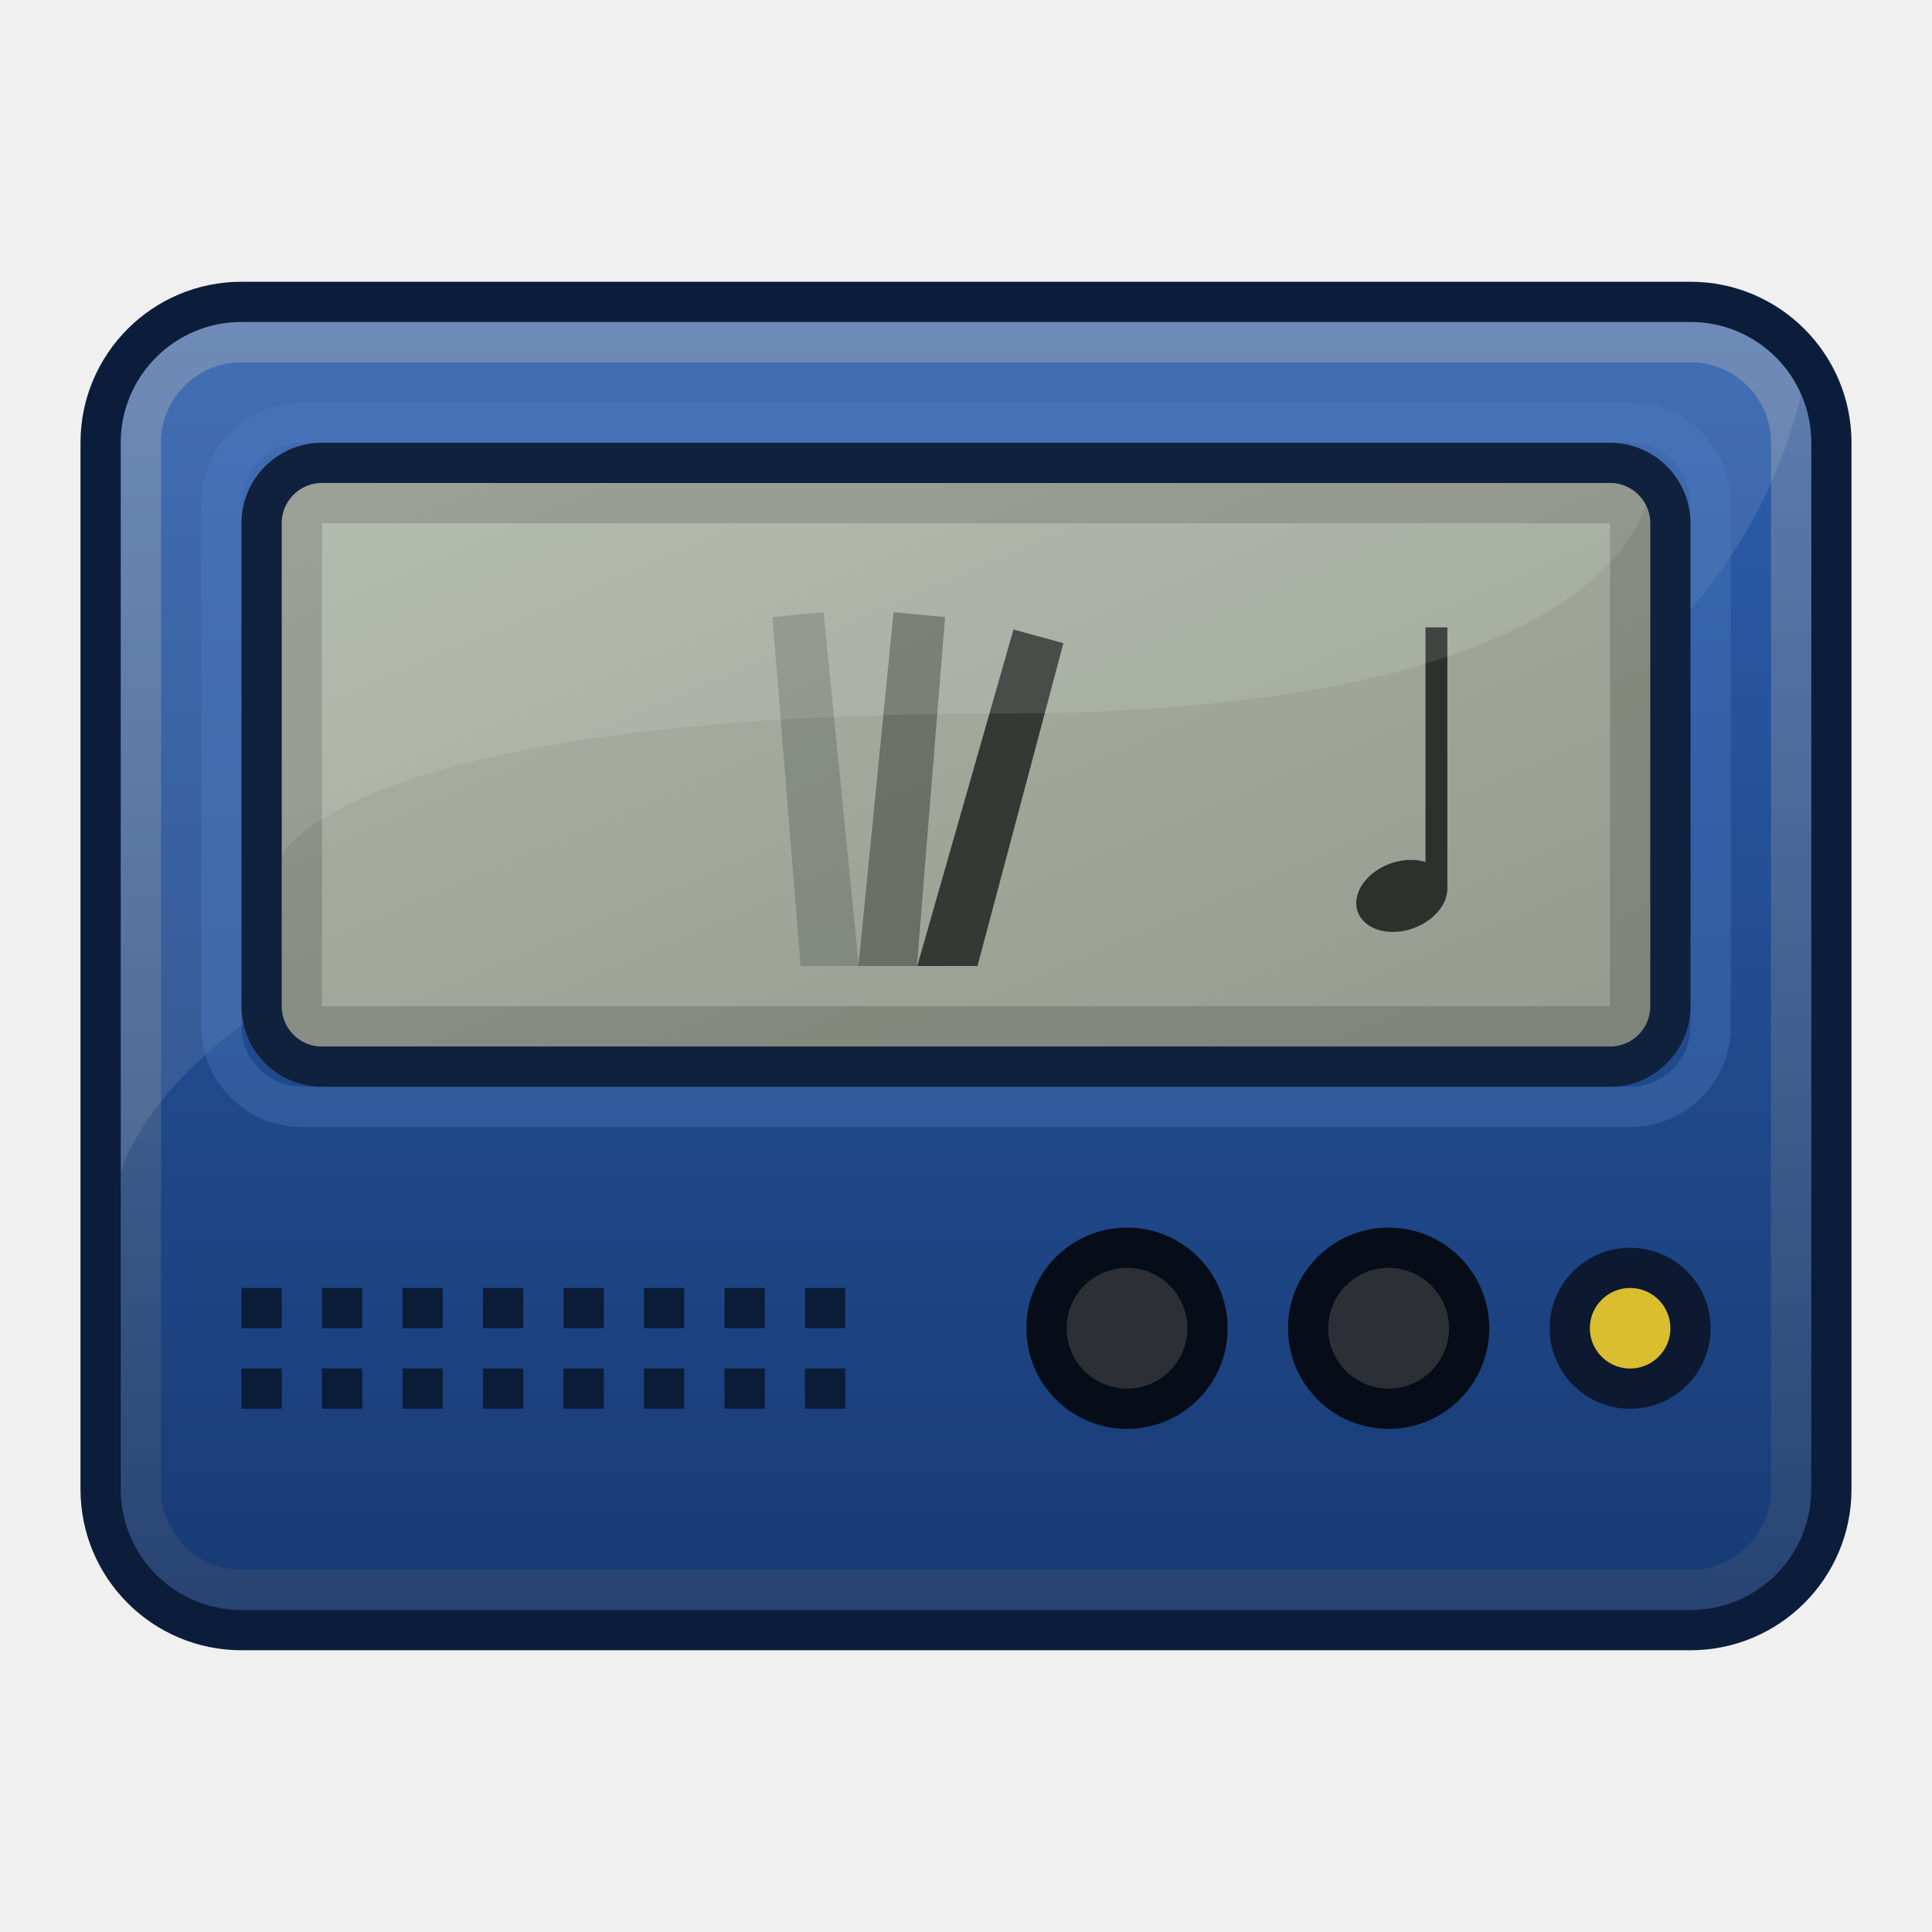
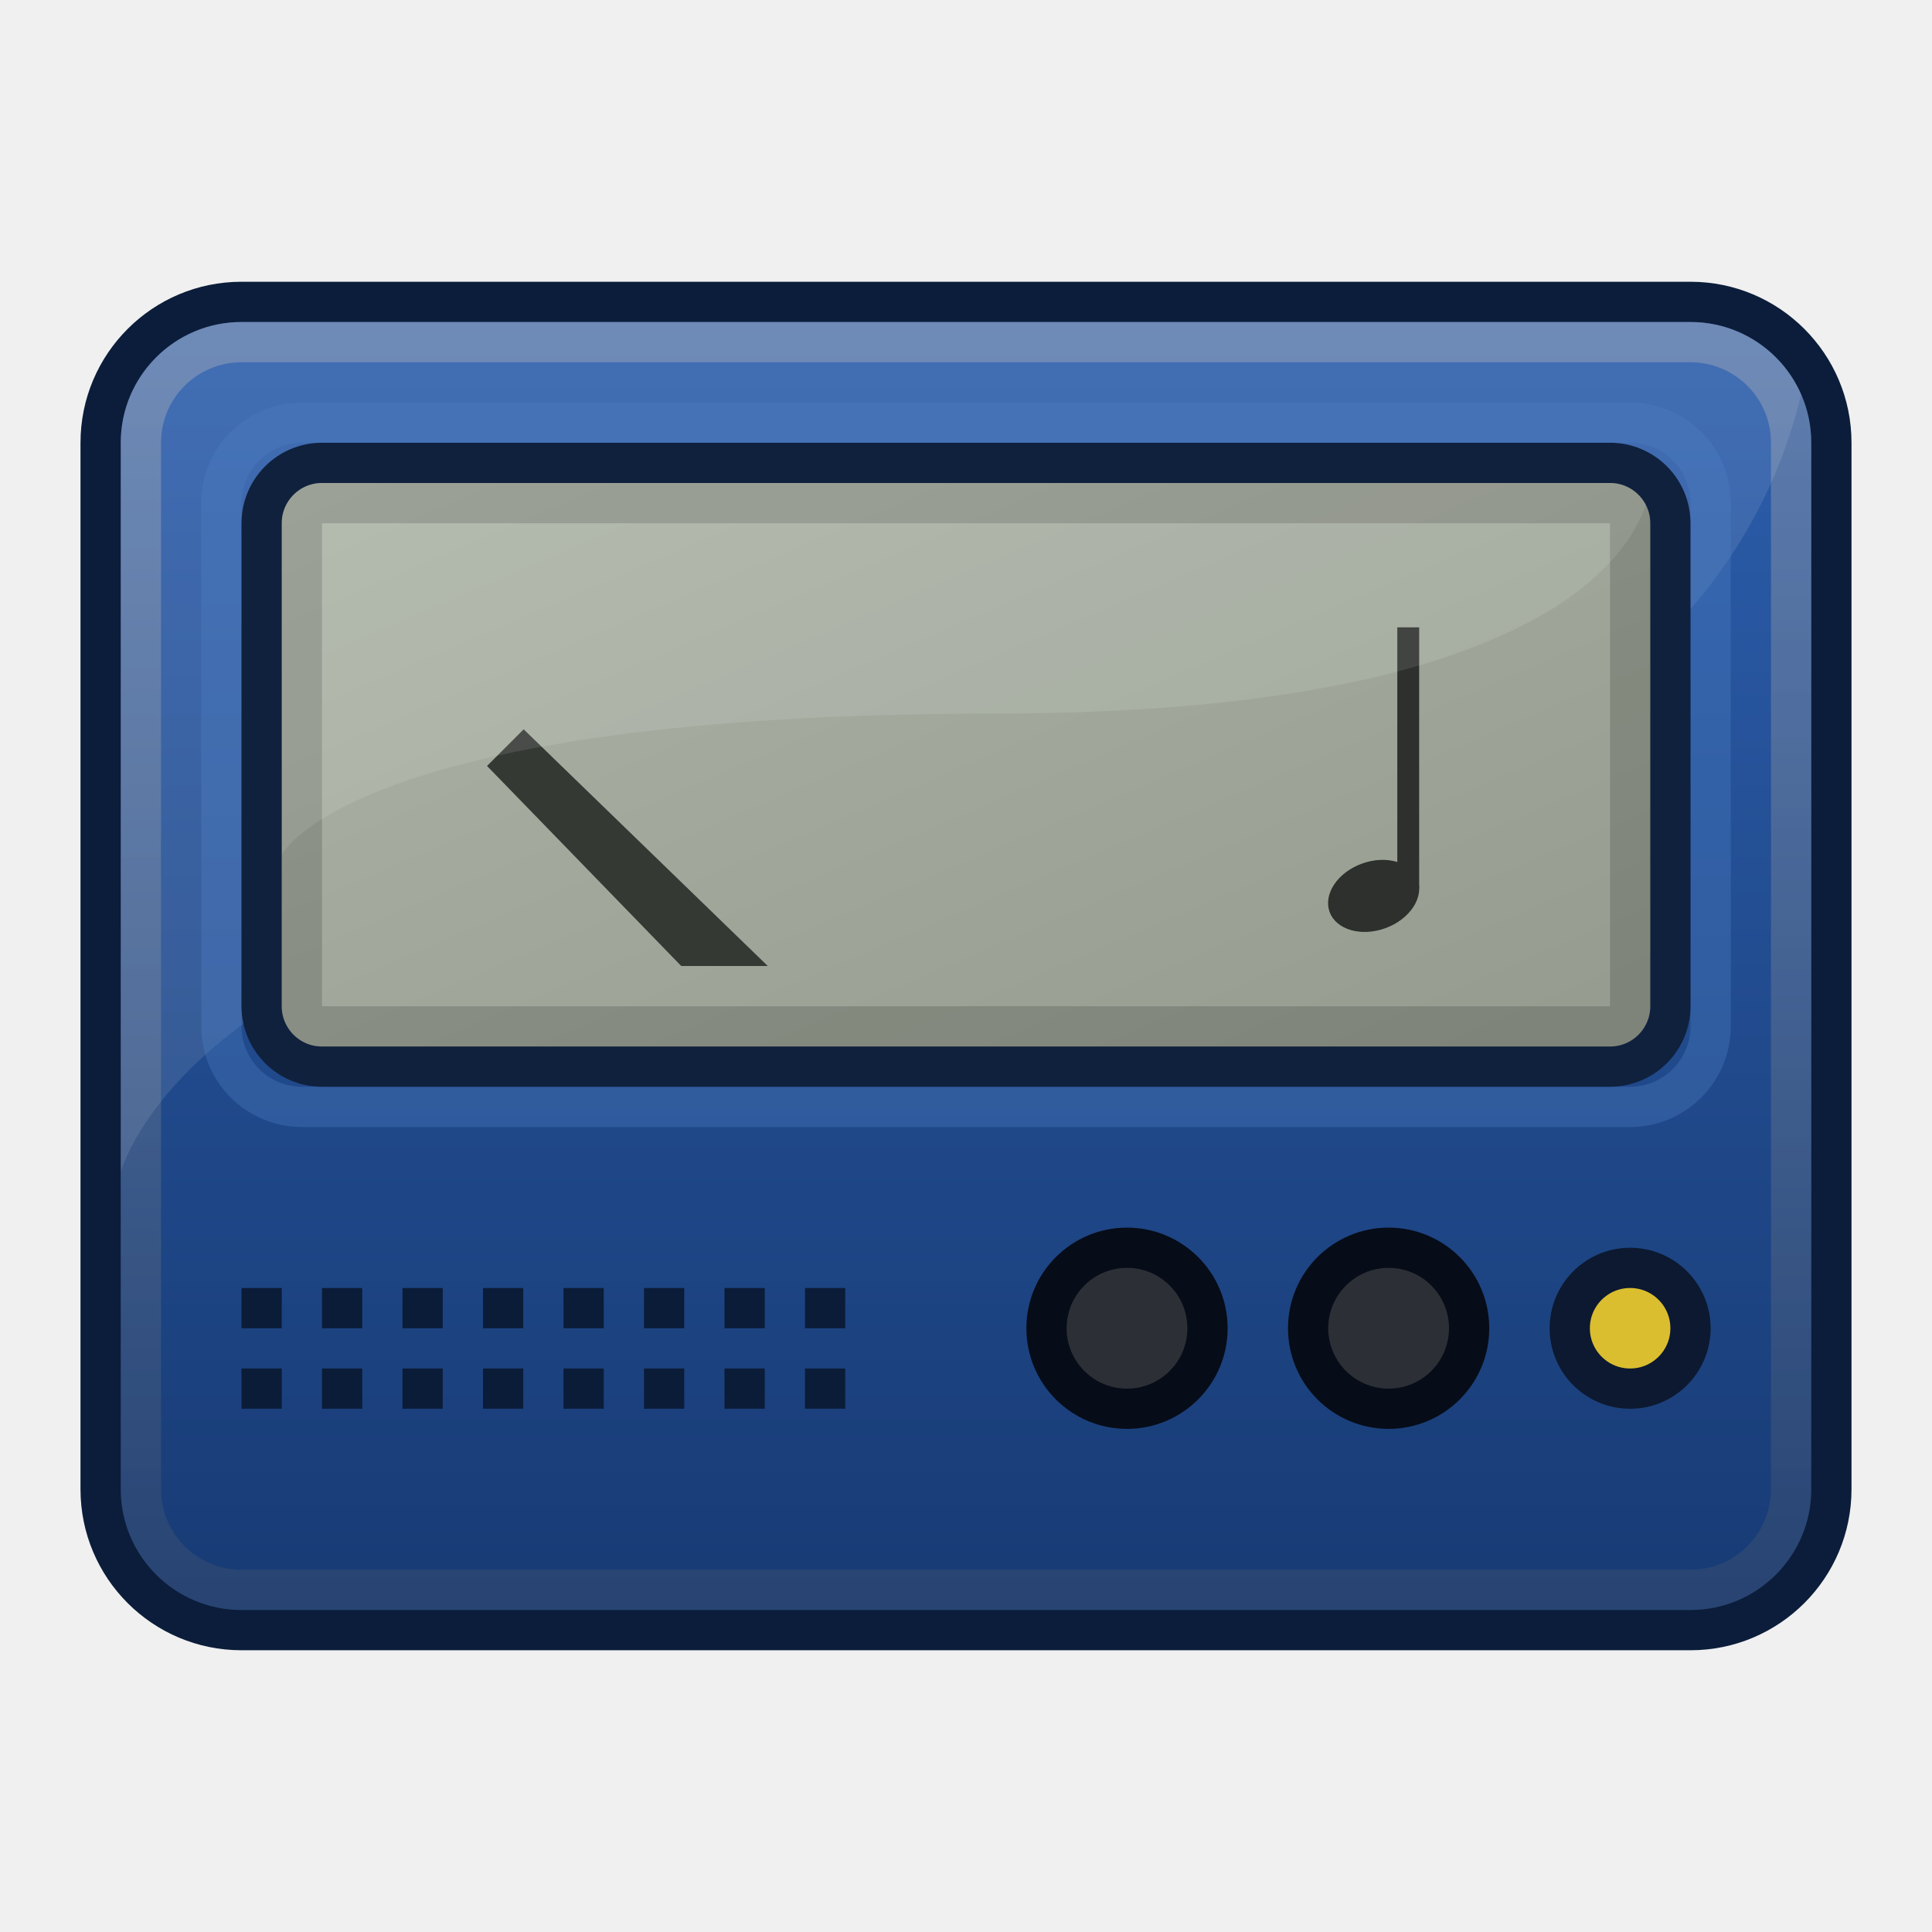
<svg xmlns="http://www.w3.org/2000/svg" viewBox="0 0 48 48" width="48" height="48">
  <defs>
    <linearGradient id="case" x1="0" y1="0" x2="0" y2="1">
      <stop offset="0" stop-color="#2d5fae" />
      <stop offset="1" stop-color="#173a73" />
    </linearGradient>
    <linearGradient id="hi" x1="0" y1="0" x2="0" y2="1">
      <stop offset="0" stop-color="#ffffff" stop-opacity="1" />
      <stop offset="1" stop-color="#ffffff" stop-opacity="0.31" />
    </linearGradient>
    <linearGradient id="lcd" x1="0" y1="0" x2="1" y2="1">
      <stop offset="0" stop-color="#adb4a7" />
      <stop offset="1" stop-color="#949b8e" />
+     </linearGradient>
+     <linearGradient id="sheen" x1="0" y1="0" x2="0.7" y2="1">
+       <stop offset="0" stop-color="#6fa0eb" stop-opacity="0.22" />
+       <stop offset="0.5" stop-color="#4f83d1" stop-opacity="0.08" />
+       <stop offset="1" stop-color="#ffffff" stop-opacity="0.03" />
    </linearGradient>
  </defs>
  <rect x="2.5" y="7.5" width="43" height="33" rx="3.5" fill="url(#case)" stroke="#0b1d3a" stroke-width="1" />
  <clipPath id="casec">
    <rect x="3" y="8" width="42" height="32" rx="3.0" />
  </clipPath>
  <rect x="3.5" y="8.5" width="41" height="31" rx="2.5" fill="none" stroke="url(#hi)" stroke-width="1" opacity="0.3" />
  <rect x="3.5" y="8.5" width="41" height="31" rx="2.5" fill="none" stroke="#000000" stroke-width="1" opacity="0.12" />
  <path d="M 3,29.12 C 3,29.12 5.1,21.094 24.84,21.094 C 45.0,21.094 45,8 45,8 L 3,8 Z" fill="#ffffff" opacity="0.1" clip-path="url(#casec)" />
  <rect x="5.5" y="10.5" width="37" height="17" rx="2.0" fill="none" stroke="#4e7ec4" stroke-width="1" opacity="0.35" />
  <rect x="6.5" y="11.5" width="35" height="15" rx="1.5" fill="url(#lcd)" stroke="#10213d" stroke-width="1" />
  <rect x="7.5" y="12.5" width="33" height="13" rx="0.5" fill="none" stroke="#000000" stroke-width="1" opacity="0.16" />
  <clipPath id="lcdc">
    <rect x="7" y="12" width="34" height="14" rx="1.0" />
  </clipPath>
  <clipPath id="swingc">
    <rect x="7" y="12" width="34" height="12.0" />
  </clipPath>
  <g clip-path="url(#swingc)">
-     <polygon points="22.13,31.93 20.46,15.21 19.19,15.33 20.54,32.07" fill="#353934" opacity="0.25" />
-     <polygon points="22.13,32.07 23.48,15.33 22.20,15.21 20.54,31.93" fill="#353934" opacity="0.50" />
-     <polygon points="22.10,32.21 26.42,15.98 25.18,15.64 20.56,31.79" fill="#353934" opacity="1.00" />
+     <polygon points="20.55,25.43 13.01,18.12 12.10,19.03 19.42,26.57" fill="#353934" opacity="1.00" />
  </g>
-   <g fill="#2d302c" transform="translate(19,14.5) scale(0.1551724) translate(-393,-425)">
+   <g fill="#2d302c" transform="translate(18.3,14.5) scale(0.1551724) translate(-393,-425)">
    <ellipse cx="495" cy="475" rx="7.5" ry="5.5" transform="rotate(-20 495 475)" />
    <rect x="498.79" y="432" width="3.5" height="41.85" />
  </g>
  <path d="M 7,21.24 C 7,21.24 8.7,17.729 24.68,17.729 C 41.0,17.729 41,12 41,12 L 7,12 Z" fill="#ffffff" opacity="0.1" clip-path="url(#lcdc)" />
  <rect x="6" y="32" width="1" height="1" rx="0" fill="#0b1c38" />
  <rect x="8" y="32" width="1" height="1" rx="0" fill="#0b1c38" />
  <rect x="10" y="32" width="1" height="1" rx="0" fill="#0b1c38" />
  <rect x="12" y="32" width="1" height="1" rx="0" fill="#0b1c38" />
  <rect x="14" y="32" width="1" height="1" rx="0" fill="#0b1c38" />
  <rect x="16" y="32" width="1" height="1" rx="0" fill="#0b1c38" />
  <rect x="18" y="32" width="1" height="1" rx="0" fill="#0b1c38" />
  <rect x="20" y="32" width="1" height="1" rx="0" fill="#0b1c38" />
  <rect x="6" y="34" width="1" height="1" rx="0" fill="#0b1c38" />
  <rect x="8" y="34" width="1" height="1" rx="0" fill="#0b1c38" />
  <rect x="10" y="34" width="1" height="1" rx="0" fill="#0b1c38" />
  <rect x="12" y="34" width="1" height="1" rx="0" fill="#0b1c38" />
  <rect x="14" y="34" width="1" height="1" rx="0" fill="#0b1c38" />
  <rect x="16" y="34" width="1" height="1" rx="0" fill="#0b1c38" />
  <rect x="18" y="34" width="1" height="1" rx="0" fill="#0b1c38" />
  <rect x="20" y="34" width="1" height="1" rx="0" fill="#0b1c38" />
  <circle cx="28" cy="33" r="2.0" fill="#2c3036" stroke="#060c18" stroke-width="1" />
  <circle cx="34.5" cy="33" r="2.0" fill="#2c3036" stroke="#060c18" stroke-width="1" />
  <circle cx="40.5" cy="33" r="1.5" fill="#dabe2f" stroke="#0c1930" stroke-width="1" />
</svg>
